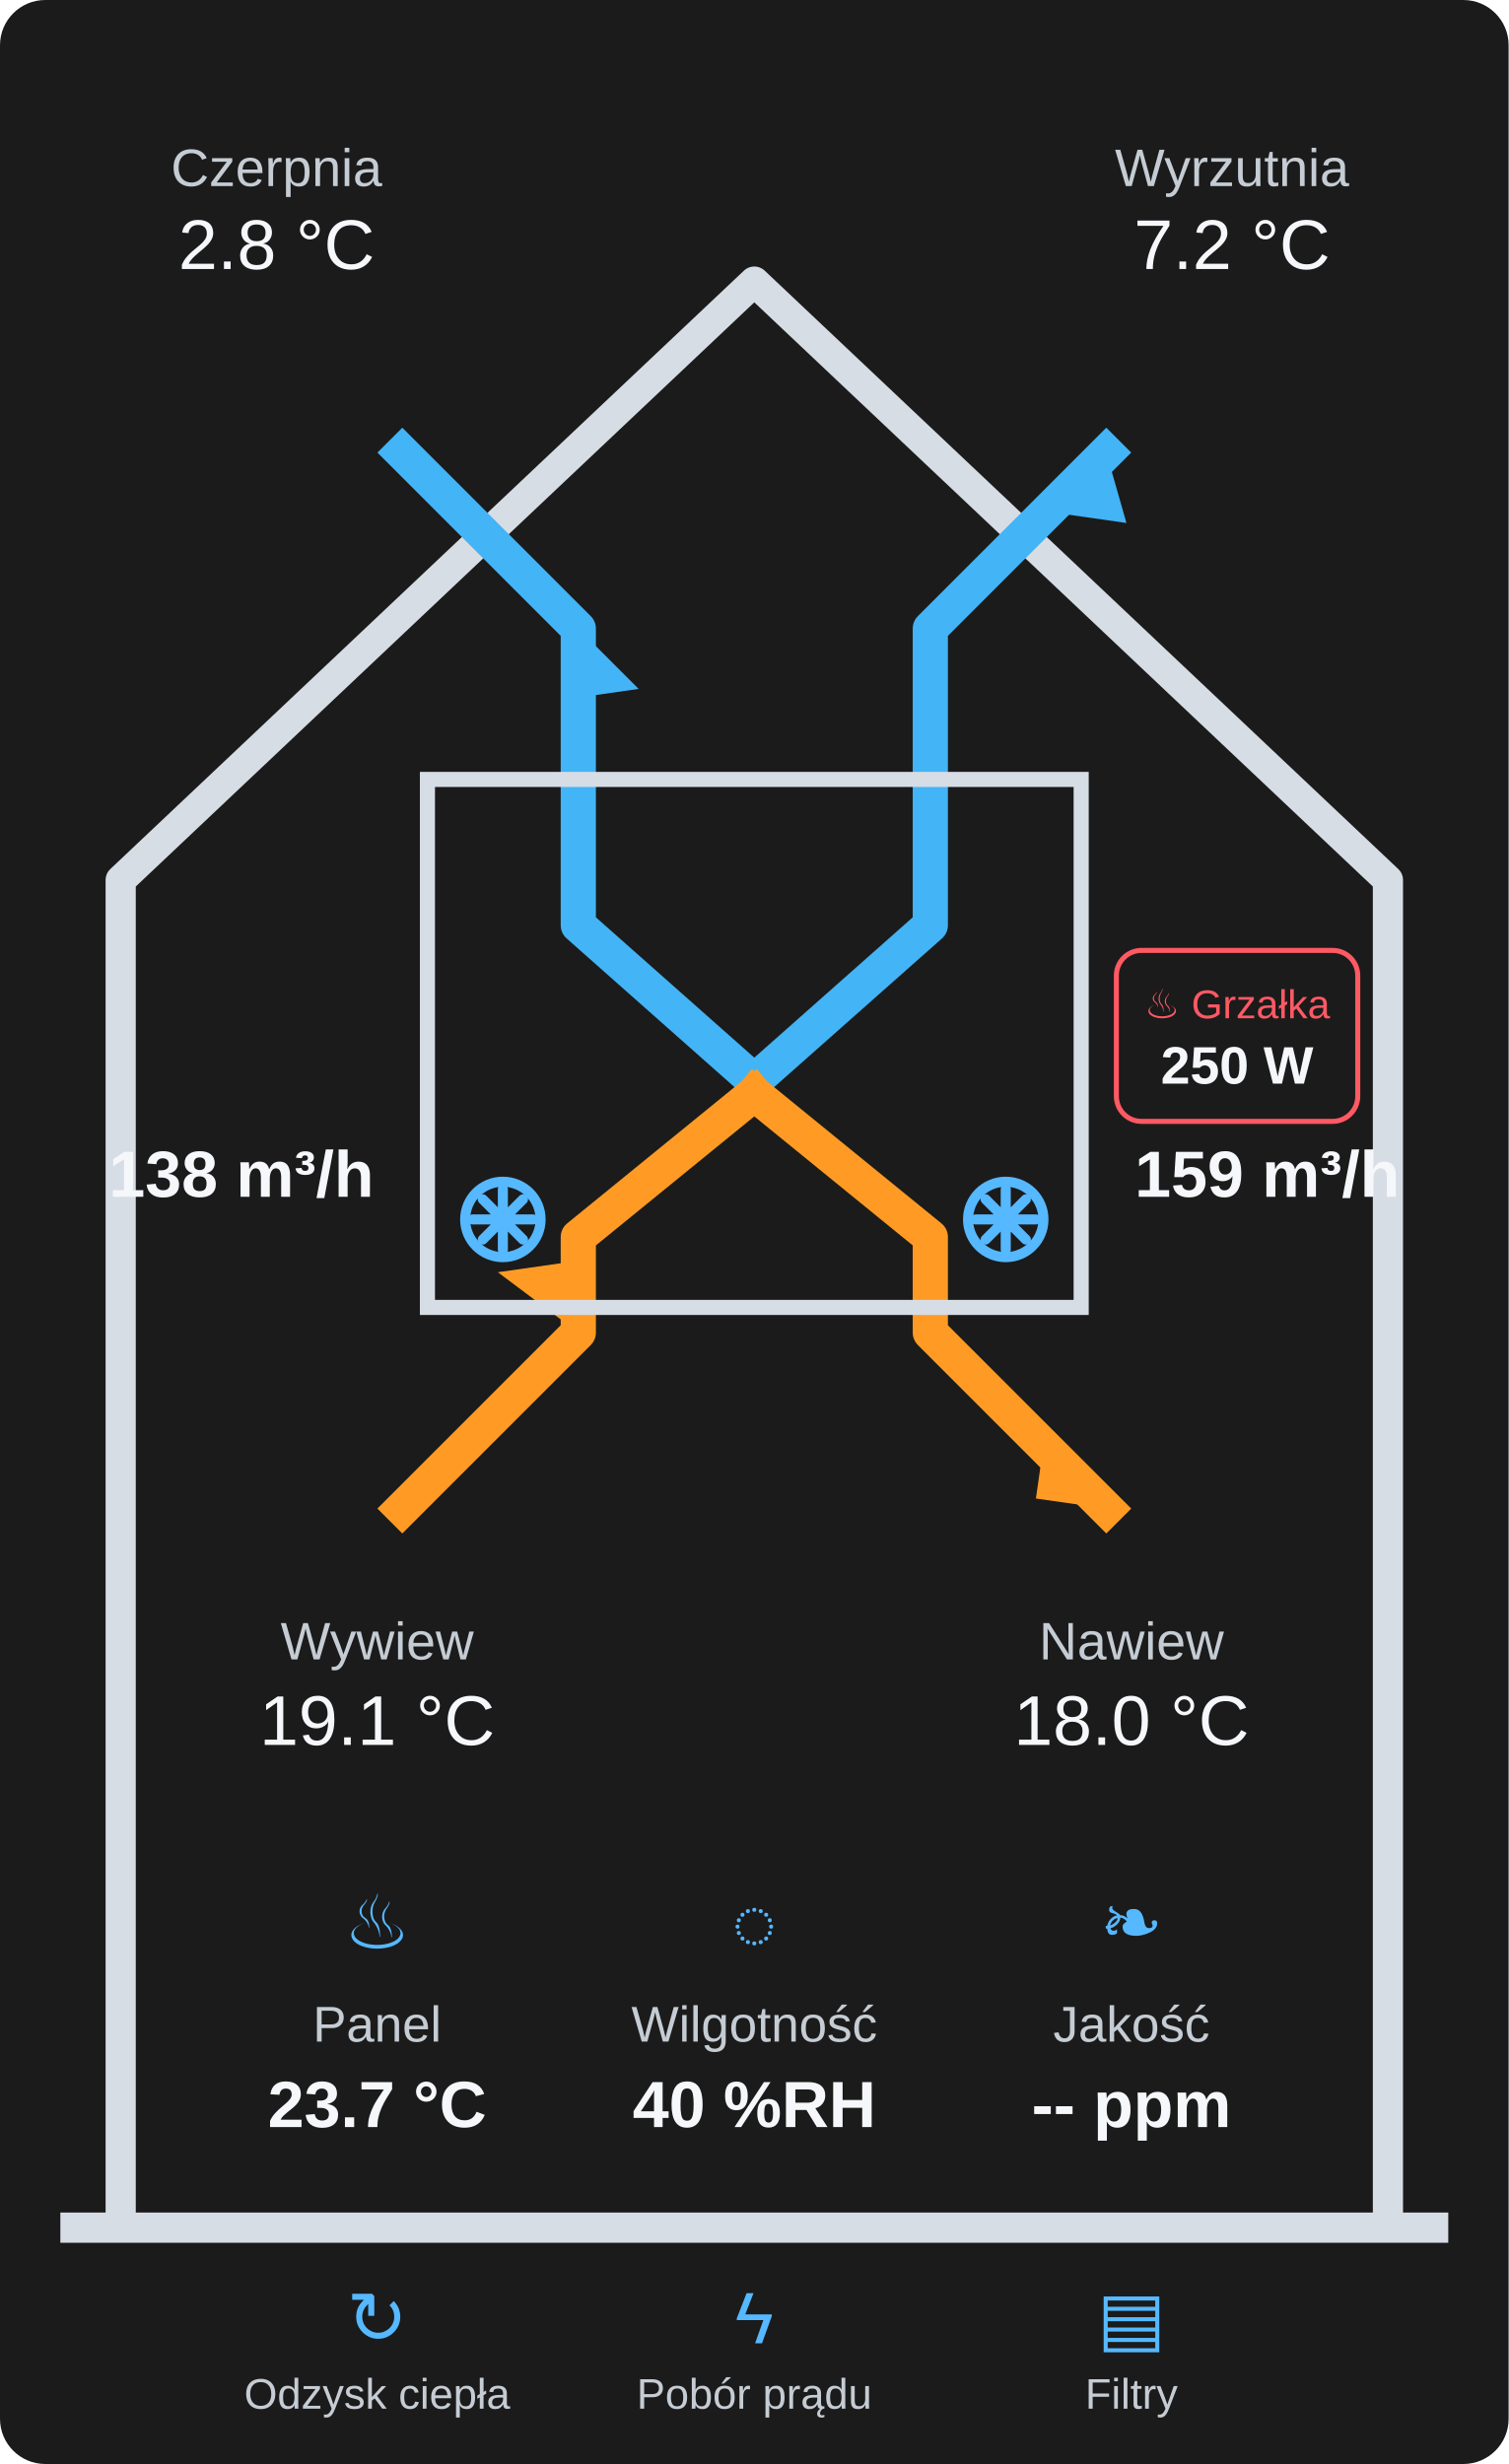
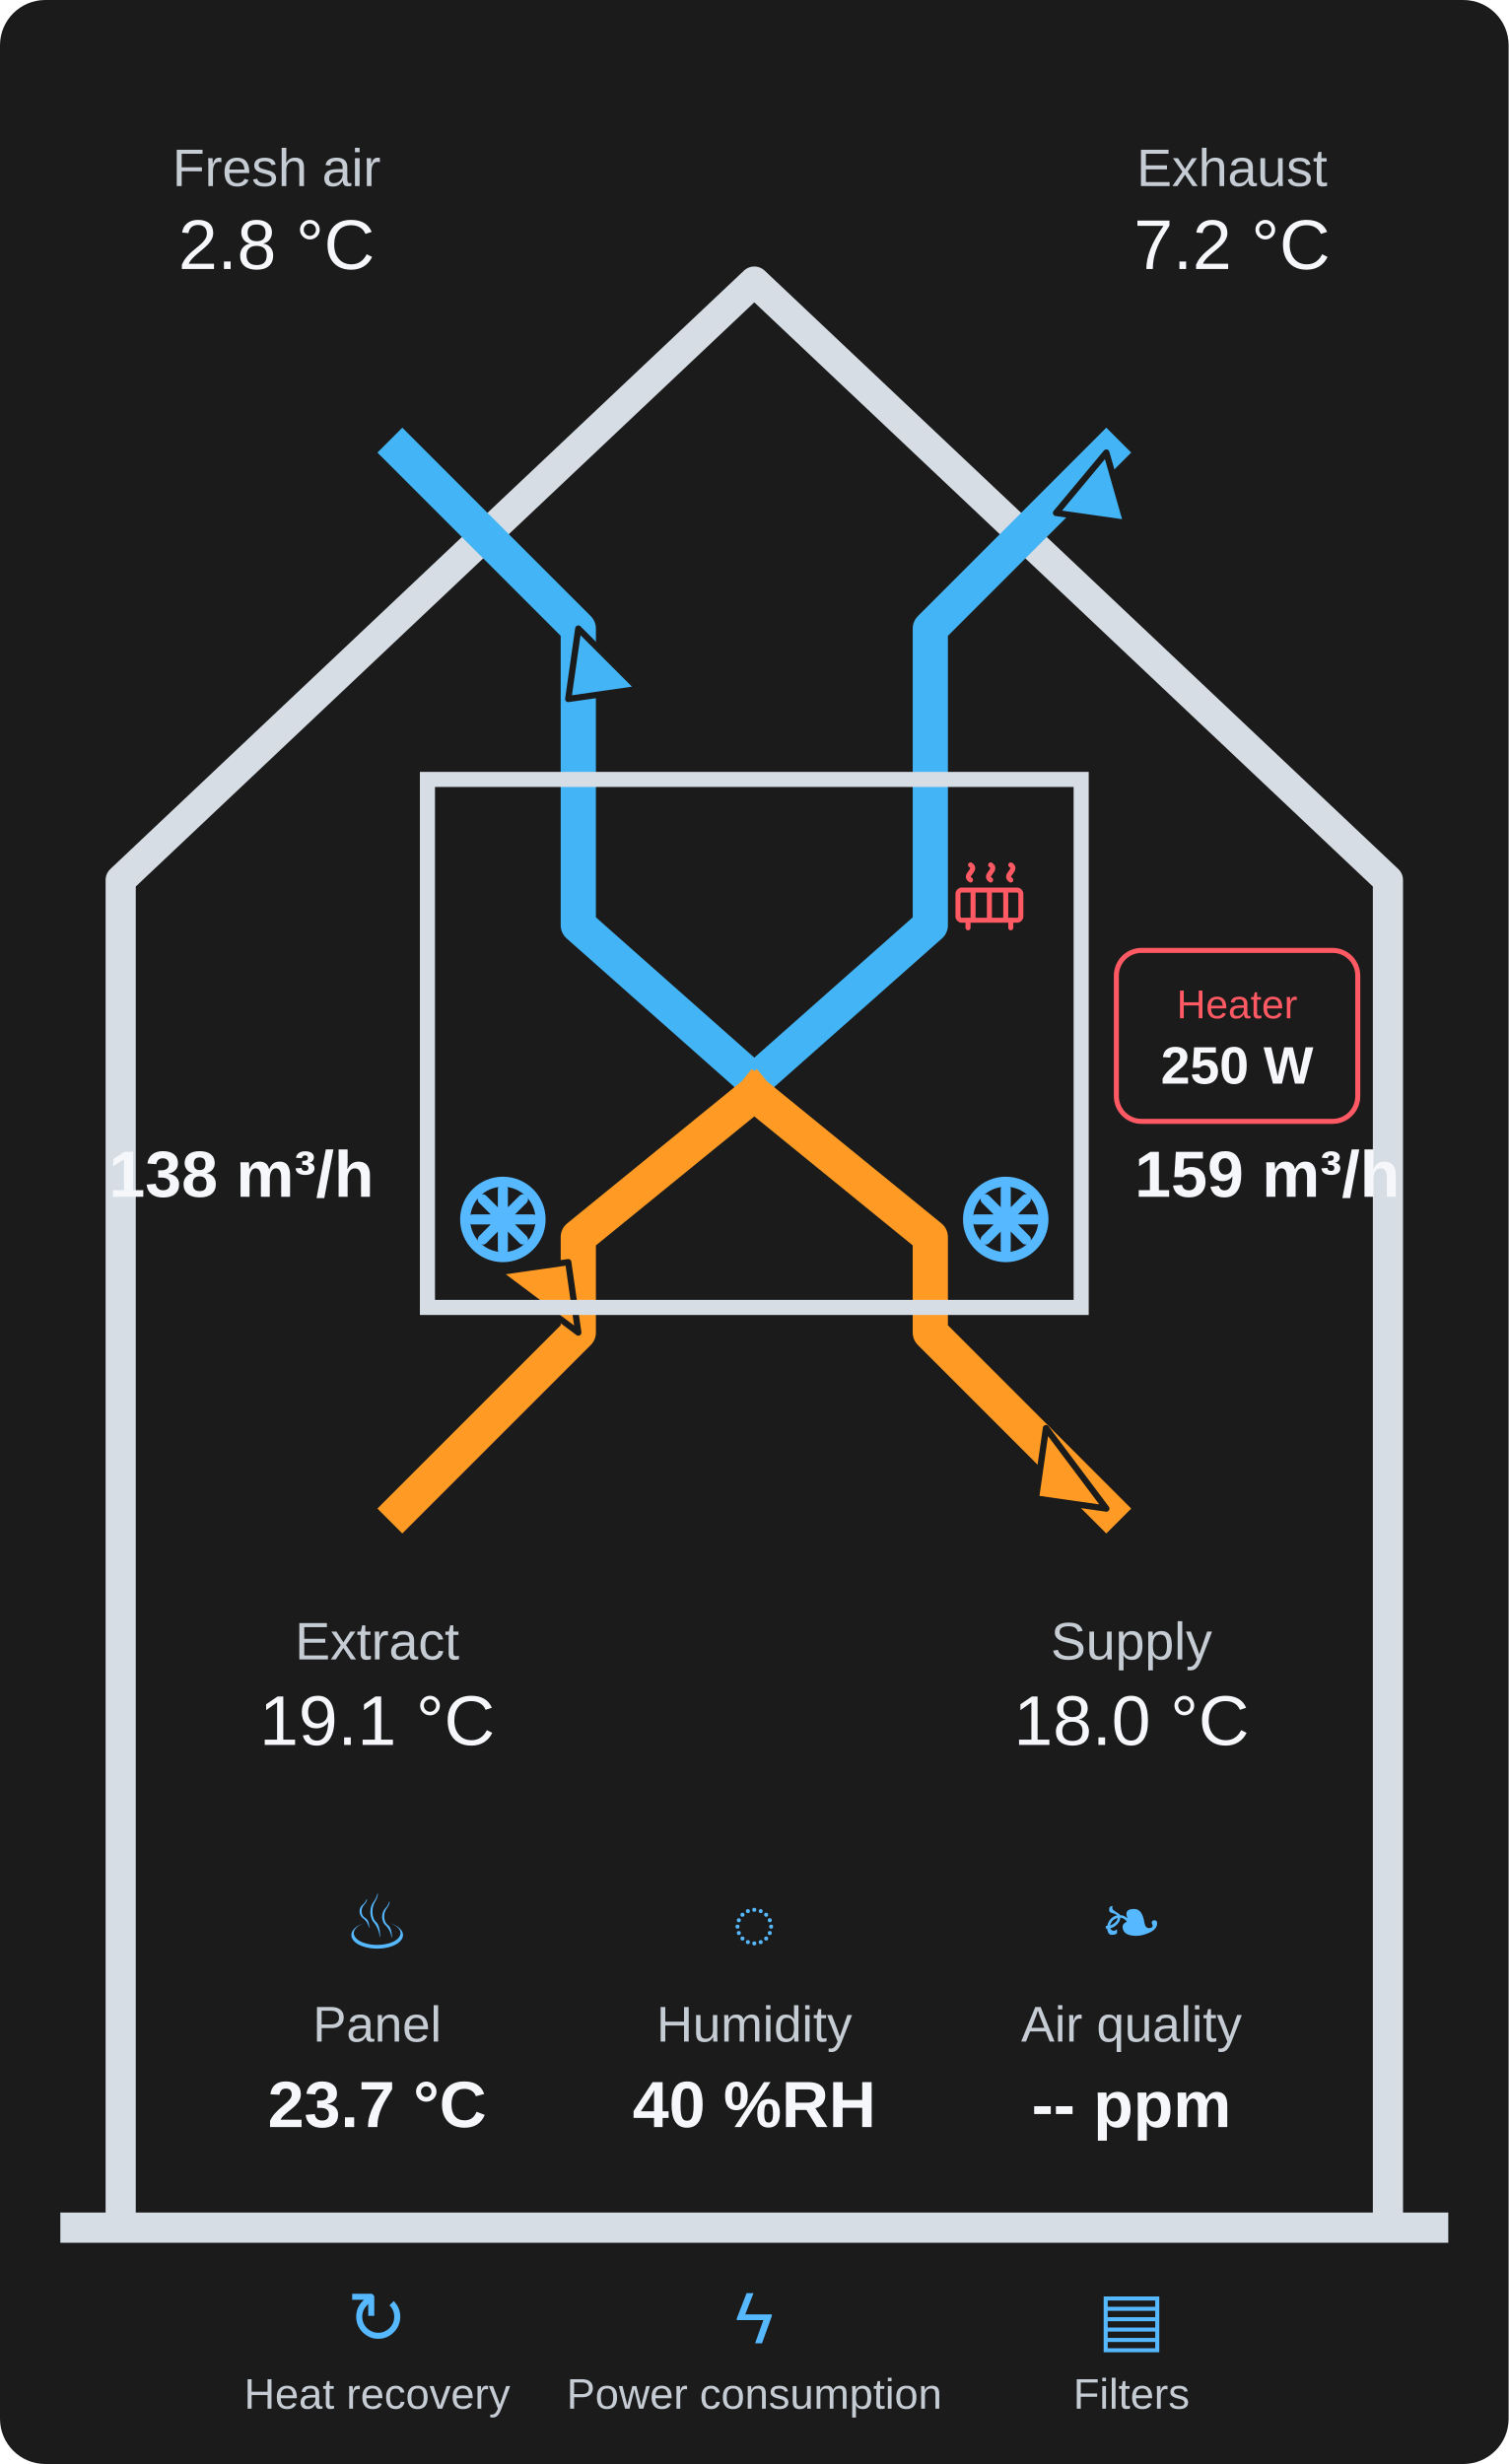
<svg xmlns="http://www.w3.org/2000/svg" width="600" height="980" viewBox="0 0 600 980">
  <rect width="600" height="980" rx="18" fill="#1b1b1b" />
  <g font-family="Arial, sans-serif" text-anchor="middle">
    <path d="M48 886V350L300 112 552 350V886M24 886H576" fill="none" stroke="#d7dde5" stroke-width="12" stroke-linejoin="round" />
    <path d="M160 180L230 250V368L300 430M300 430L370 368V250L440 180" fill="none" stroke="#43b4f5" stroke-width="14" stroke-linecap="square" stroke-linejoin="round" />
    <path d="M160 600L230 530V492L300 435M300 435L370 492V530L440 600" fill="none" stroke="#ff9b24" stroke-width="14" stroke-linecap="square" stroke-linejoin="round" />
-     <path d="M230 250l-4 28 28-4zM440 180l-20 24 28 4z" fill="#43b4f5" />
-     <path d="M230 530l-4-28-28 4zM440 600l-28-4 4-28z" fill="#ff9b24" />
-     <text x="110" y="74" fill="#c5ccd3" font-size="21">Czerpnia</text>
+     <path d="M230 250l-4 28 28-4zM440 180l-20 24 28 4z" fill="#43b4f5" stroke="#1b1b1b" stroke-width="2.5" stroke-linejoin="round" />
+     <path d="M230 530l-4-28-28 4zM440 600l-28-4 4-28z" fill="#ff9b24" stroke="#1b1b1b" stroke-width="2.5" stroke-linejoin="round" />
+     <text x="110" y="74" fill="#c5ccd3" font-size="21">Fresh air</text>
    <text x="110" y="107" fill="#f5f7fa" font-size="28">2.8 °C</text>
-     <text x="490" y="74" fill="#c5ccd3" font-size="21">Wyrzutnia</text>
+     <text x="490" y="74" fill="#c5ccd3" font-size="21">Exhaust</text>
    <text x="490" y="107" fill="#f5f7fa" font-size="28">7.2 °C</text>
    <rect x="170" y="310" width="260" height="210" fill="none" stroke="#d7dde5" stroke-width="6" />
    <g fill="none" stroke="#56b8ff" stroke-width="4" stroke-linecap="round">
      <circle cx="200" cy="485" r="15" />
      <path d="M200 473v24M188 485h24M192 477l16 16M208 477l-16 16" />
      <circle cx="400" cy="485" r="15" />
      <path d="M400 473v24M388 485h24M392 477l16 16M408 477l-16 16" />
    </g>
    <rect x="444" y="378" width="96" height="68" rx="10" fill="#1b1b1b" stroke="#ff5964" stroke-width="2" />
-     <text x="492" y="405" fill="#ff5964" font-size="16">♨ Grzałka</text>
+     <g transform="translate(380 340)" fill="none" stroke="#ff5964" stroke-width="2" stroke-linecap="round" stroke-linejoin="round">
+       <path d="M6 10C3 8 9 6 6 4M14 10C11 8 17 6 14 4M22 10C19 8 25 6 22 4" />
+       <rect x="1" y="14" width="25" height="12" rx="1.5" />
+       <path d="M7 15v10M13.5 15v10M20 15v10M5 29v-3M22 29v-3" />
+     </g>
+     <text x="492" y="405" fill="#ff5964" font-size="16">Heater</text>
    <text x="492" y="431" fill="#f5f7fa" font-size="21" font-weight="bold">250 W</text>
    <text x="96" y="476" fill="#f5f7fa" font-size="26" font-weight="bold">138 m³/h</text>
    <text x="504" y="476" fill="#f5f7fa" font-size="26" font-weight="bold">159 m³/h</text>
-     <text x="150" y="660" fill="#c5ccd3" font-size="21">Wywiew</text>
+     <text x="150" y="660" fill="#c5ccd3" font-size="21">Extract</text>
    <text x="150" y="694" fill="#f5f7fa" font-size="28">19.1 °C</text>
-     <text x="450" y="660" fill="#c5ccd3" font-size="21">Nawiew</text>
+     <text x="450" y="660" fill="#c5ccd3" font-size="21">Supply</text>
    <text x="450" y="694" fill="#f5f7fa" font-size="28">18.0 °C</text>
    <g fill="#56b8ff" font-size="30">
      <text x="150" y="775">♨</text>
      <text x="300" y="775">◌</text>
      <text x="450" y="775">❧</text>
    </g>
    <g fill="#c5ccd3" font-size="20">
      <text x="150" y="812">Panel</text>
-       <text x="300" y="812">Wilgotność</text>
-       <text x="450" y="812">Jakość</text>
+       <text x="300" y="812">Humidity</text>
+       <text x="450" y="812">Air quality</text>
    </g>
    <g fill="#f5f7fa" font-size="26" font-weight="bold">
      <text x="150" y="846">23.7 °C</text>
      <text x="300" y="846">40 %RH</text>
      <text x="450" y="846">-- ppm</text>
    </g>
    <g fill="#56b8ff" font-size="29">
      <text x="150" y="932">↻</text>
      <text x="300" y="932">ϟ</text>
      <text x="450" y="932">▤</text>
    </g>
    <g fill="#c5ccd3" font-size="17">
-       <text x="150" y="958">Odzysk ciepła</text>
-       <text x="300" y="958">Pobór prądu</text>
-       <text x="450" y="958">Filtry</text>
+       <text x="150" y="958">Heat recovery</text>
+       <text x="300" y="958">Power consumption</text>
+       <text x="450" y="958">Filters</text>
    </g>
  </g>
</svg>
